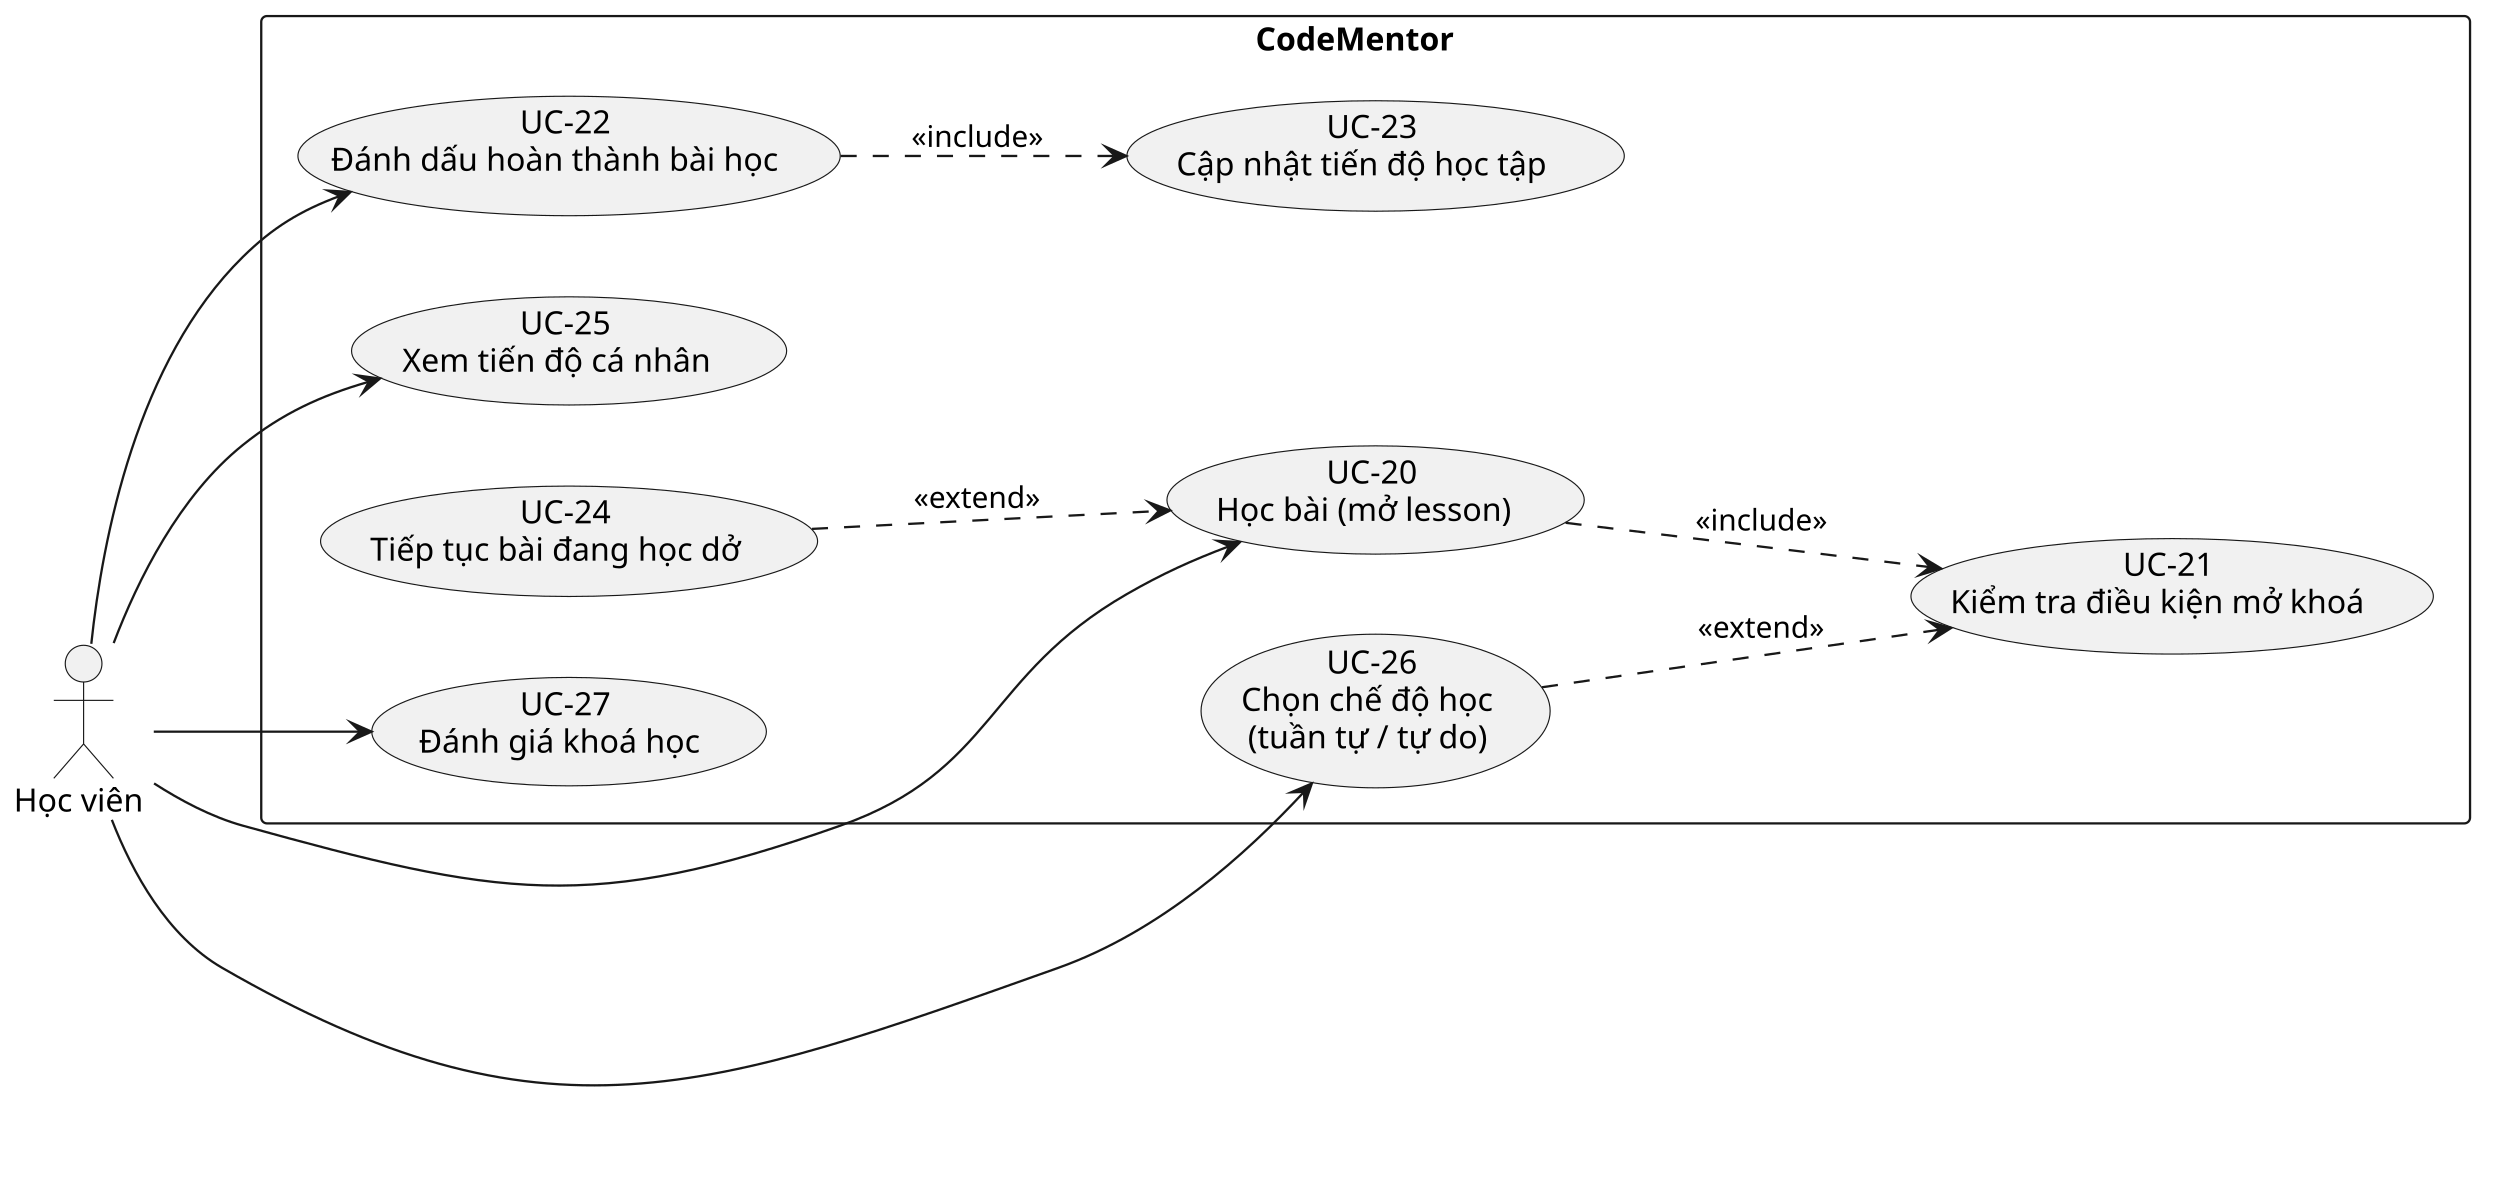
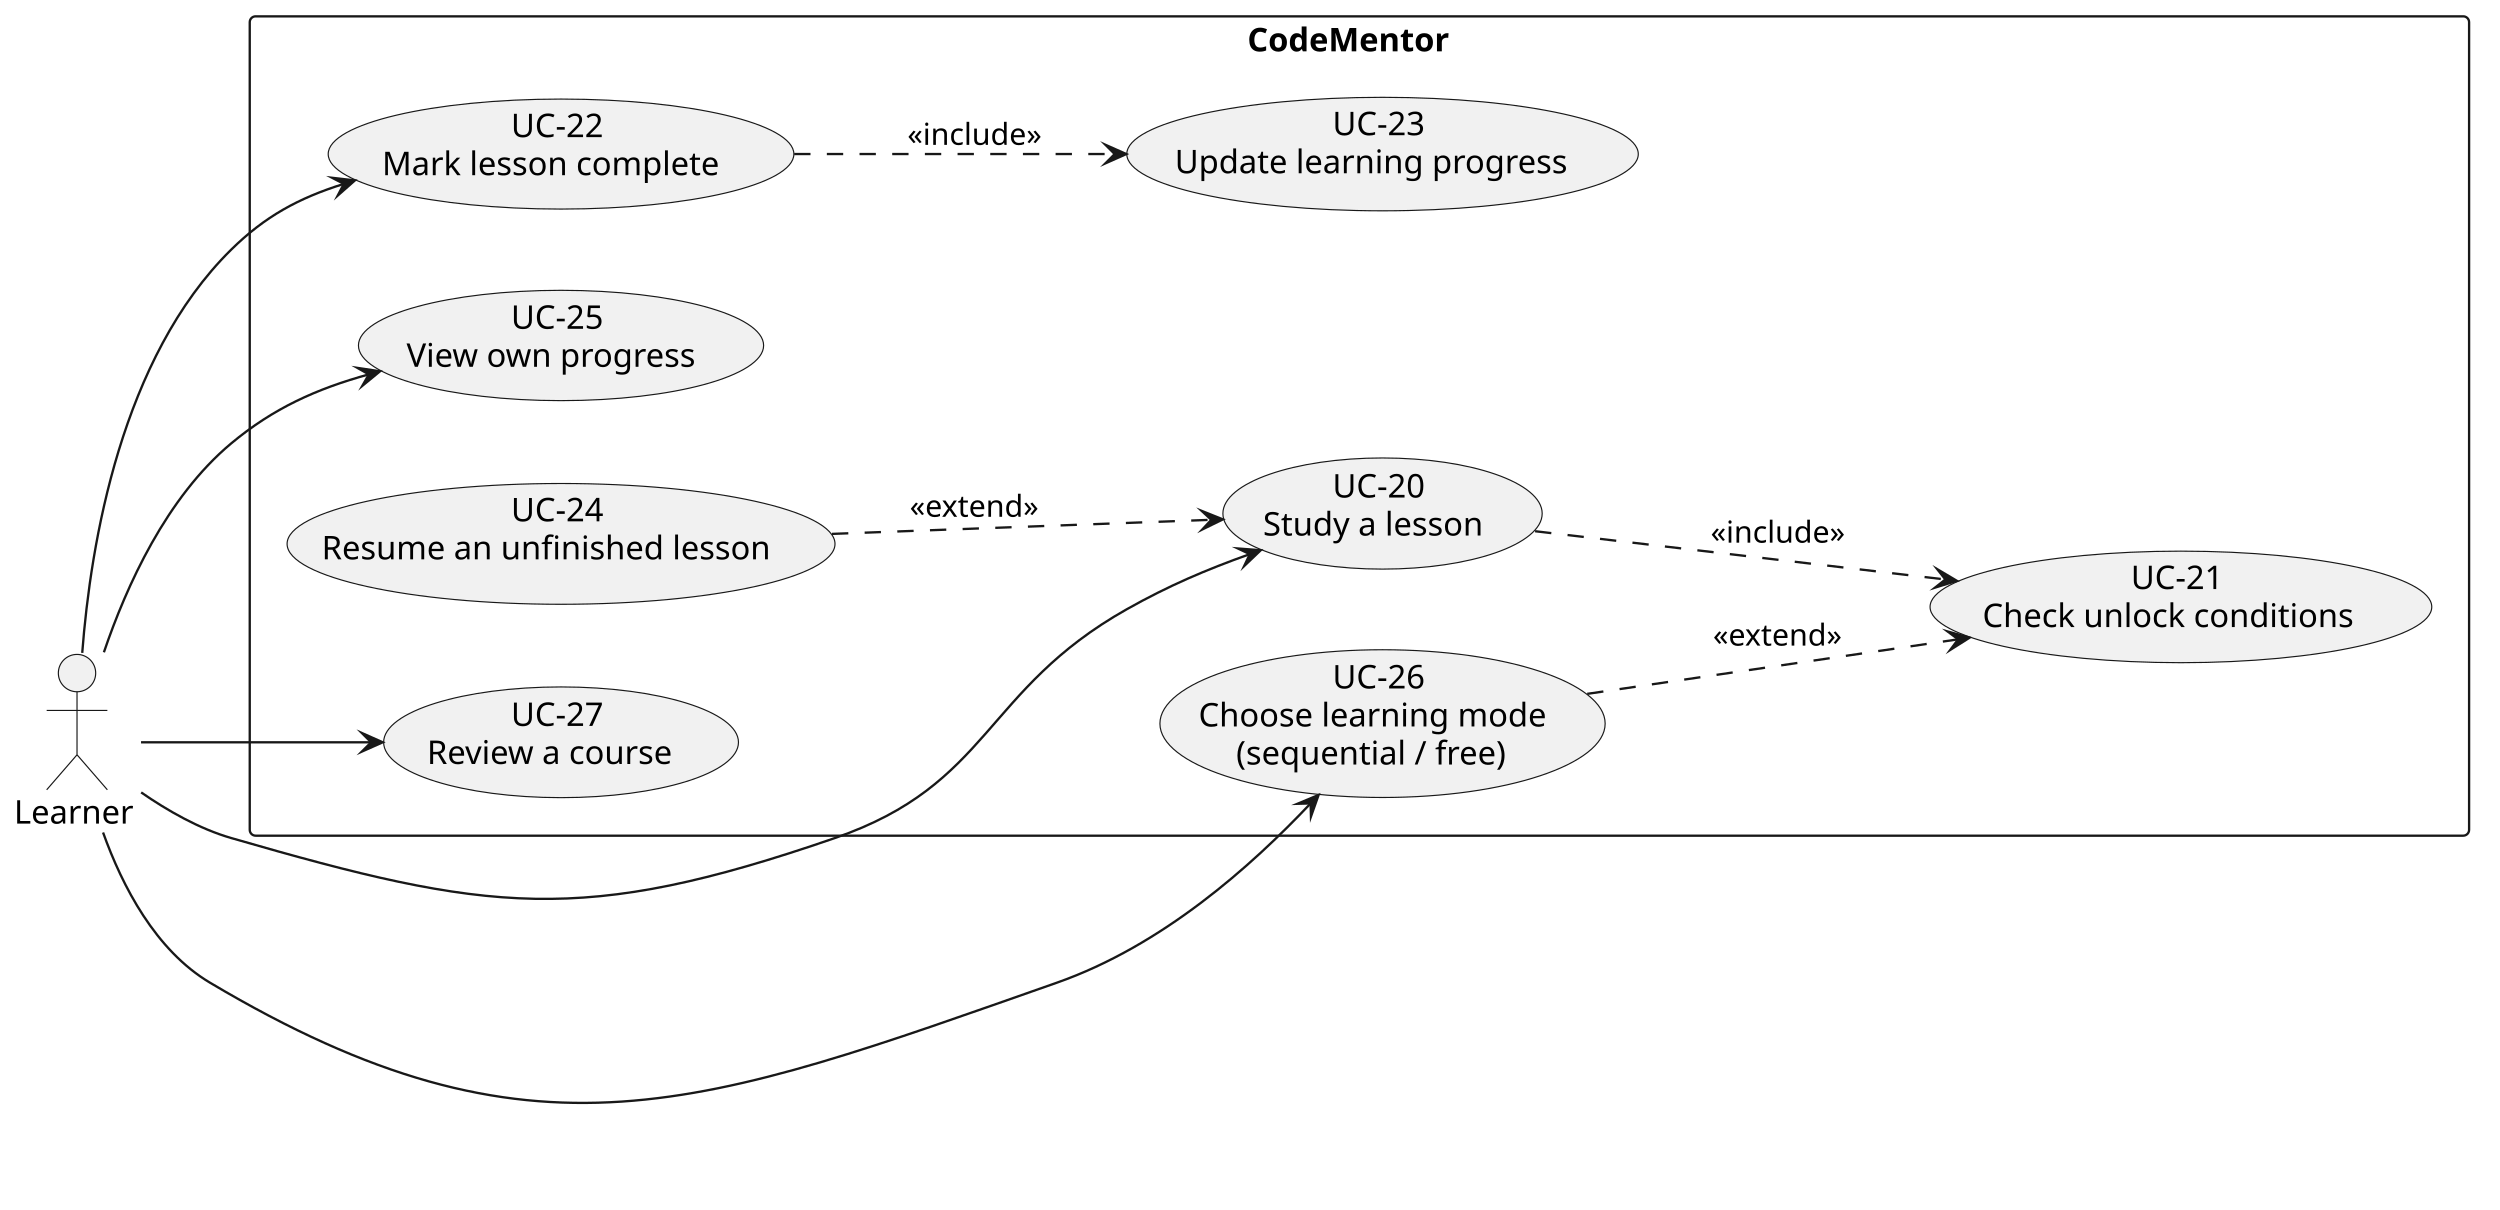
- <svg xmlns="http://www.w3.org/2000/svg" contentStyleType="text/css" data-diagram-type="DESCRIPTION" height="517px" preserveAspectRatio="none" style="width:1090px;height:517px;background:#FFFFFF;" version="1.1" viewBox="0 0 1090 517" width="1090px" zoomAndPan="magnify">
+ <svg xmlns="http://www.w3.org/2000/svg" version="1.1" data-diagram-type="DESCRIPTION" style="width:1071px;height:518px;background:#FFFFFF;" width="1071px" height="518px" viewBox="0 0 1071 518" zoomAndPan="magnify" preserveAspectRatio="none" contentStyleType="text/css">
  <defs />
-   <g>
-     <g class="cluster" data-qualified-name="CodeMentor" data-source-line="4" id="ent0002">
-       <rect fill="none" height="352" rx="2.5" ry="2.5" style="stroke:#181818;stroke-width:1;" width="963.04" x="113.9" y="7" />
-       <text fill="#000000" font-family="sans-serif" font-size="14" font-weight="700" lengthAdjust="spacing" textLength="96.018" x="547.411" y="21.995">CodeMentor</text>
+   <g font-family="sans-serif" lengthAdjust="spacing">
+     <g class="cluster" data-qualified-name="CodeMentor" id="ent0002" data-source-line="4">
+       <rect x="106.99" y="7" width="950.77" height="351" fill="none" style="stroke:#181818;stroke-width:1;" rx="2.5" ry="2.5" />
+       <text x="534.366" y="21.995" fill="#000" font-size="14" textLength="96.018" font-weight="700">CodeMentor</text>
    </g>
-     <g class="entity" data-qualified-name="CodeMentor.UC20" data-source-line="5" id="ent0003">
-       <ellipse cx="599.762" cy="217.996" fill="#F1F1F1" rx="90.972" ry="23.606" style="stroke:#181818;stroke-width:0.5;" />
-       <text fill="#000000" font-family="sans-serif" font-size="14" lengthAdjust="spacing" textLength="42.889" x="578.317" y="210.809">UC-20</text>
-       <text fill="#000000" font-family="sans-serif" font-size="14" lengthAdjust="spacing" textLength="139.152" x="530.185" y="227.105">Học bài (mở lesson)</text>
+     <g class="entity" data-qualified-name="CodeMentor.UC20" id="ent0003" data-source-line="5">
+       <ellipse cx="592.28" cy="219.998" rx="68.39" ry="23.808" fill="#F1F1F1" style="stroke:#181818;stroke-width:0.5;" />
+       <text x="570.836" y="213.138" fill="#000" font-size="14" textLength="42.889">UC-20</text>
+       <text x="541.065" y="229.434" fill="#000" font-size="14" textLength="102.43">Study a lesson</text>
    </g>
-     <g class="entity" data-qualified-name="CodeMentor.UC21" data-source-line="6" id="ent0004">
-       <ellipse cx="947.057" cy="259.995" fill="#F1F1F1" rx="113.877" ry="25.175" style="stroke:#181818;stroke-width:0.5;" />
-       <text fill="#000000" font-family="sans-serif" font-size="14" lengthAdjust="spacing" textLength="42.889" x="925.613" y="251.036">UC-21</text>
-       <text fill="#000000" font-family="sans-serif" font-size="14" lengthAdjust="spacing" textLength="193.471" x="850.322" y="267.332">Kiểm tra điều kiện mở khoá</text>
+     <g class="entity" data-qualified-name="CodeMentor.UC21" id="ent0004" data-source-line="6">
+       <ellipse cx="934.304" cy="260.003" rx="107.464" ry="23.893" fill="#F1F1F1" style="stroke:#181818;stroke-width:0.5;" />
+       <text x="912.86" y="252.352" fill="#000" font-size="14" textLength="42.889">UC-21</text>
+       <text x="849.306" y="268.649" fill="#000" font-size="14" textLength="169.996">Check unlock conditions</text>
    </g>
-     <g class="entity" data-qualified-name="CodeMentor.UC22" data-source-line="7" id="ent0005">
-       <ellipse cx="248.118" cy="68.004" fill="#F1F1F1" rx="118.218" ry="26.044" style="stroke:#181818;stroke-width:0.5;" />
-       <text fill="#000000" font-family="sans-serif" font-size="14" lengthAdjust="spacing" textLength="42.889" x="226.673" y="58.16">UC-22</text>
-       <text fill="#000000" font-family="sans-serif" font-size="14" lengthAdjust="spacing" textLength="207.833" x="144.201" y="74.456">Đánh dấu hoàn thành bài học</text>
+     <g class="entity" data-qualified-name="CodeMentor.UC22" id="ent0005" data-source-line="7">
+       <ellipse cx="240.347" cy="66.004" rx="99.747" ry="23.564" fill="#F1F1F1" style="stroke:#181818;stroke-width:0.5;" />
+       <text x="218.903" y="58.748" fill="#000" font-size="14" textLength="42.889">UC-22</text>
+       <text x="163.675" y="75.045" fill="#000" font-size="14" textLength="153.344">Mark lesson complete</text>
    </g>
-     <g class="entity" data-qualified-name="CodeMentor.UC23" data-source-line="8" id="ent0006">
-       <ellipse cx="599.764" cy="68.005" fill="#F1F1F1" rx="108.424" ry="24.085" style="stroke:#181818;stroke-width:0.5;" />
-       <text fill="#000000" font-family="sans-serif" font-size="14" lengthAdjust="spacing" textLength="42.889" x="578.319" y="60.158">UC-23</text>
-       <text fill="#000000" font-family="sans-serif" font-size="14" lengthAdjust="spacing" textLength="173.715" x="512.906" y="76.455">Cập nhật tiến độ học tập</text>
+     <g class="entity" data-qualified-name="CodeMentor.UC23" id="ent0006" data-source-line="8">
+       <ellipse cx="592.28" cy="66.002" rx="109.56" ry="24.312" fill="#F1F1F1" style="stroke:#181818;stroke-width:0.5;" />
+       <text x="570.835" y="57.923" fill="#000" font-size="14" textLength="42.889">UC-23</text>
+       <text x="503.272" y="74.22" fill="#000" font-size="14" textLength="178.015">Update learning progress</text>
    </g>
-     <g class="entity" data-qualified-name="CodeMentor.UC24" data-source-line="9" id="ent0007">
-       <ellipse cx="248.117" cy="235.999" fill="#F1F1F1" rx="108.347" ry="24.069" style="stroke:#181818;stroke-width:0.5;" />
-       <text fill="#000000" font-family="sans-serif" font-size="14" lengthAdjust="spacing" textLength="42.889" x="226.673" y="228.168">UC-24</text>
-       <text fill="#000000" font-family="sans-serif" font-size="14" lengthAdjust="spacing" textLength="173.421" x="161.407" y="244.465">Tiếp tục bài đang học dở</text>
+     <g class="entity" data-qualified-name="CodeMentor.UC24" id="ent0007" data-source-line="9">
+       <ellipse cx="240.353" cy="233.003" rx="117.363" ry="25.873" fill="#F1F1F1" style="stroke:#181818;stroke-width:0.5;" />
+       <text x="218.908" y="223.333" fill="#000" font-size="14" textLength="42.889">UC-24</text>
+       <text x="137.81" y="239.629" fill="#000" font-size="14" textLength="205.085">Resume an unfinished lesson</text>
    </g>
-     <g class="entity" data-qualified-name="CodeMentor.UC25" data-source-line="10" id="ent0008">
-       <ellipse cx="248.124" cy="152.996" fill="#F1F1F1" rx="94.854" ry="23.586" style="stroke:#181818;stroke-width:0.5;" />
-       <text fill="#000000" font-family="sans-serif" font-size="14" lengthAdjust="spacing" textLength="42.889" x="226.68" y="145.776">UC-25</text>
-       <text fill="#000000" font-family="sans-serif" font-size="14" lengthAdjust="spacing" textLength="145.435" x="175.407" y="162.073">Xem tiến độ cá nhân</text>
+     <g class="entity" data-qualified-name="CodeMentor.UC25" id="ent0008" data-source-line="10">
+       <ellipse cx="240.346" cy="148.001" rx="86.786" ry="23.631" fill="#F1F1F1" style="stroke:#181818;stroke-width:0.5;" />
+       <text x="218.901" y="140.854" fill="#000" font-size="14" textLength="42.889">UC-25</text>
+       <text x="174.16" y="157.151" fill="#000" font-size="14" textLength="132.371">View own progress</text>
    </g>
-     <g class="entity" data-qualified-name="CodeMentor.UC26" data-source-line="11" id="ent0009">
-       <ellipse cx="599.761" cy="310.002" fill="#F1F1F1" rx="76.102" ry="33.492" style="stroke:#181818;stroke-width:0.5;" />
-       <text fill="#000000" font-family="sans-serif" font-size="14" lengthAdjust="spacing" textLength="42.889" x="578.317" y="293.648">UC-26</text>
-       <text fill="#000000" font-family="sans-serif" font-size="14" lengthAdjust="spacing" textLength="117.209" x="541.157" y="309.945">Chọn chế độ học</text>
-       <text fill="#000000" font-family="sans-serif" font-size="14" lengthAdjust="spacing" textLength="111.433" x="544.045" y="326.242">(tuần tự / tự do)</text>
+     <g class="entity" data-qualified-name="CodeMentor.UC26" id="ent0009" data-source-line="11">
+       <ellipse cx="592.279" cy="309.996" rx="95.369" ry="31.646" fill="#F1F1F1" style="stroke:#181818;stroke-width:0.5;" />
+       <text x="570.835" y="294.93" fill="#000" font-size="14" textLength="42.889">UC-26</text>
+       <text x="513.454" y="311.226" fill="#000" font-size="14" textLength="157.65">Choose learning mode</text>
+       <text x="529.553" y="327.523" fill="#000" font-size="14" textLength="125.453">(sequential / free)</text>
    </g>
-     <g class="entity" data-qualified-name="CodeMentor.UC27" data-source-line="12" id="ent0010">
-       <ellipse cx="248.117" cy="318.995" fill="#F1F1F1" rx="86.027" ry="23.636" style="stroke:#181818;stroke-width:0.5;" />
-       <text fill="#000000" font-family="sans-serif" font-size="14" lengthAdjust="spacing" textLength="42.889" x="226.672" y="311.857">UC-27</text>
-       <text fill="#000000" font-family="sans-serif" font-size="14" lengthAdjust="spacing" textLength="131.141" x="182.546" y="328.154">Đánh giá khoá học</text>
+     <g class="entity" data-qualified-name="CodeMentor.UC27" id="ent0010" data-source-line="12">
+       <ellipse cx="240.355" cy="317.997" rx="76.005" ry="23.717" fill="#F1F1F1" style="stroke:#181818;stroke-width:0.5;" />
+       <text x="218.91" y="310.991" fill="#000" font-size="14" textLength="42.889">UC-27</text>
+       <text x="182.926" y="327.288" fill="#000" font-size="14" textLength="114.857">Review a course</text>
    </g>
-     <g class="entity" data-qualified-name="Learner" data-source-line="2" id="ent0001">
-       <ellipse cx="36.451" cy="289.35" fill="#F1F1F1" rx="8" ry="8" style="stroke:#181818;stroke-width:0.5;" />
-       <path d="M36.451,297.35 L36.451,324.35 M23.451,305.35 L49.451,305.35 M36.451,324.35 L23.451,339.35 M36.451,324.35 L49.451,339.35" fill="none" style="stroke:#181818;stroke-width:0.5;" />
-       <text fill="#000000" font-family="sans-serif" font-size="14" lengthAdjust="spacing" textLength="60.901" x="6" y="353.845">Học viên</text>
+     <g class="entity" data-qualified-name="Learner" id="ent0001" data-source-line="2">
+       <ellipse cx="32.995" cy="288.35" rx="8" ry="8" fill="#F1F1F1" style="stroke:#181818;stroke-width:0.5;" />
+       <path d="M32.995,296.35 L32.995,323.35 M19.995,304.35 L45.995,304.35 M32.995,323.35 L19.995,338.35 M32.995,323.35 L45.995,338.35" style="stroke:#181818;stroke-width:0.5;" fill="none" />
+       <text x="6" y="352.845" fill="#000" font-size="14" textLength="53.99">Learner</text>
    </g>
-     <g class="link" data-entity-1="ent0003" data-entity-2="ent0004" data-link-type="dependency" data-source-line="14" id="lnk11">
-       <path d="M682.59,227.95 C731.65,233.92 789.427,240.946 841.377,247.266" fill="none" id="UC20-to-UC21" style="stroke:#181818;stroke-width:1;stroke-dasharray:7,7;" />
-       <polygon fill="#181818" points="846.34,247.87,837.889,242.812,841.377,247.266,836.923,250.754,846.34,247.87" style="stroke:#181818;stroke-width:1;stroke-linejoin:miter;stroke-miterlimit:10;" />
-       <text fill="#000000" font-family="sans-serif" font-size="13" lengthAdjust="spacing" textLength="63.007" x="739.18" y="231.307">«include»</text>
+     <g class="link" data-entity-1="ent0003" data-entity-2="ent0004" id="lnk11" data-source-line="14" data-link-type="dependency">
+       <path d="M657.63,227.57 C708.65,233.57 775.744,241.466 833.384,248.246" style="stroke:#181818;stroke-width:1;stroke-dasharray:7,7;" fill="none" id="UC20-to-UC21" />
+       <polygon points="838.35,248.83,829.879,243.806,833.384,248.246,828.944,251.751,838.35,248.83" fill="#181818" style="stroke:#181818;stroke-width:1;stroke-linejoin:miter;stroke-miterlimit:10;" />
+       <text x="732.84" y="232.487" fill="#000" font-size="13" textLength="63.007">«include»</text>
    </g>
-     <g class="link" data-entity-1="ent0005" data-entity-2="ent0006" data-link-type="dependency" data-source-line="15" id="lnk12">
-       <path d="M366.52,68 C406.79,68 446.64,68 486.1,68" fill="none" id="UC22-to-UC23" style="stroke:#181818;stroke-width:1;stroke-dasharray:7,7;" />
-       <polygon fill="#181818" points="491.1,68,482.1,64,486.1,68,482.1,72,491.1,68" style="stroke:#181818;stroke-width:1;stroke-linejoin:miter;stroke-miterlimit:10;" />
-       <text fill="#000000" font-family="sans-serif" font-size="13" lengthAdjust="spacing" textLength="63.007" x="397.34" y="64.067">«include»</text>
+     <g class="link" data-entity-1="ent0005" data-entity-2="ent0006" id="lnk12" data-source-line="15" data-link-type="dependency">
+       <path d="M340.22,66 C384.58,66 432.05,66 477.52,66" style="stroke:#181818;stroke-width:1;stroke-dasharray:7,7;" fill="none" id="UC22-to-UC23" />
+       <polygon points="482.52,66,473.52,62,477.52,66,473.52,70,482.52,66" fill="#181818" style="stroke:#181818;stroke-width:1;stroke-linejoin:miter;stroke-miterlimit:10;" />
+       <text x="388.72" y="62.067" fill="#000" font-size="13" textLength="63.007">«include»</text>
    </g>
-     <g class="link" data-entity-1="ent0007" data-entity-2="ent0003" data-link-type="dependency" data-source-line="16" id="lnk13">
-       <path d="M354.02,230.6 C403.81,228.03 457.657,225.268 505.167,222.817" fill="none" id="UC24-to-UC20" style="stroke:#181818;stroke-width:1;stroke-dasharray:7,7;" />
-       <polygon fill="#181818" points="510.16,222.56,500.966,219.029,505.167,222.817,501.378,227.018,510.16,222.56" style="stroke:#181818;stroke-width:1;stroke-linejoin:miter;stroke-miterlimit:10;" />
-       <text fill="#000000" font-family="sans-serif" font-size="13" lengthAdjust="spacing" textLength="61.185" x="398.34" y="221.457">«extend»</text>
+     <g class="link" data-entity-1="ent0007" data-entity-2="ent0003" id="lnk13" data-source-line="16" data-link-type="dependency">
+       <path d="M356.42,228.72 C411.89,226.66 471.513,224.446 518.903,222.686" style="stroke:#181818;stroke-width:1;stroke-dasharray:7,7;" fill="none" id="UC24-to-UC20" />
+       <polygon points="523.9,222.5,514.758,218.837,518.903,222.686,515.055,226.831,523.9,222.5" fill="#181818" style="stroke:#181818;stroke-width:1;stroke-linejoin:miter;stroke-miterlimit:10;" />
+       <text x="389.72" y="221.397" fill="#000" font-size="13" textLength="61.185">«extend»</text>
    </g>
-     <g class="link" data-entity-1="ent0009" data-entity-2="ent0004" data-link-type="dependency" data-source-line="17" id="lnk14">
-       <path d="M672.31,299.64 C723.96,292.16 789.312,282.696 845.742,274.526" fill="none" id="UC26-to-UC21" style="stroke:#181818;stroke-width:1;stroke-dasharray:7,7;" />
-       <polygon fill="#181818" points="850.69,273.81,841.21,271.141,845.742,274.526,842.356,279.058,850.69,273.81" style="stroke:#181818;stroke-width:1;stroke-linejoin:miter;stroke-miterlimit:10;" />
-       <text fill="#000000" font-family="sans-serif" font-size="13" lengthAdjust="spacing" textLength="61.185" x="740.18" y="278.067">«extend»</text>
+     <g class="link" data-entity-1="ent0009" data-entity-2="ent0004" id="lnk14" data-source-line="17" data-link-type="dependency">
+       <path d="M679.96,297.25 C730.13,289.87 788.223,281.327 838.863,273.887" style="stroke:#181818;stroke-width:1;stroke-dasharray:7,7;" fill="none" id="UC26-to-UC21" />
+       <polygon points="843.81,273.16,834.324,270.511,838.863,273.887,835.487,278.426,843.81,273.16" fill="#181818" style="stroke:#181818;stroke-width:1;stroke-linejoin:miter;stroke-miterlimit:10;" />
+       <text x="733.84" y="276.587" fill="#000" font-size="13" textLength="61.185">«extend»</text>
    </g>
-     <g class="link" data-entity-1="ent0001" data-entity-2="ent0003" data-link-type="dependency" data-source-line="20" id="lnk15">
-       <path d="M67.18,341.57 C78.65,348.96 92.28,356.23 105.9,360 C217.46,390.85 257.21,398.58 366.34,360 C433.68,336.19 429.43,294.62 491.34,259 C506.65,250.19 519.532,244.335 535.962,238.135" fill="none" id="Learner-to-UC20" style="stroke:#181818;stroke-width:1;" />
-       <polygon fill="#181818" points="540.64,236.37,530.807,235.805,535.962,238.135,533.632,243.29,540.64,236.37" style="stroke:#181818;stroke-width:1;stroke-linejoin:miter;stroke-miterlimit:10;" />
+     <g class="link" data-entity-1="ent0001" data-entity-2="ent0003" id="lnk15" data-source-line="20" data-link-type="dependency">
+       <path d="M60.48,339.47 C71.67,347.22 85.28,355.03 98.99,359 C209.46,390.93 249.02,396.53 357.72,359 C424.44,335.96 421.21,295.65 482.72,261 C500.62,250.91 516.781,244.041 535.411,237.391" style="stroke:#181818;stroke-width:1;" fill="none" id="Learner-to-UC20" />
+       <polygon points="540.12,235.71,530.299,234.968,535.411,237.391,532.989,242.503,540.12,235.71" fill="#181818" style="stroke:#181818;stroke-width:1;stroke-linejoin:miter;stroke-miterlimit:10;" />
    </g>
-     <g class="link" data-entity-1="ent0001" data-entity-2="ent0005" data-link-type="dependency" data-source-line="21" id="lnk16">
-       <path d="M39.81,280.7 C44.7,234.49 59.74,157.37 105.9,112 C118.9,99.22 130.875,91.886 148.155,85.446" fill="none" id="Learner-to-UC22" style="stroke:#181818;stroke-width:1;" />
-       <polygon fill="#181818" points="152.84,83.7,143.01,83.095,148.155,85.446,145.804,90.591,152.84,83.7" style="stroke:#181818;stroke-width:1;stroke-linejoin:miter;stroke-miterlimit:10;" />
+     <g class="link" data-entity-1="ent0001" data-entity-2="ent0005" id="lnk16" data-source-line="21" data-link-type="dependency">
+       <path d="M35.23,279.7 C38.83,232.62 52.03,153.28 98.99,107 C113.46,92.74 127.819,84.887 147.289,78.777" style="stroke:#181818;stroke-width:1;" fill="none" id="Learner-to-UC22" />
+       <polygon points="152.06,77.28,142.275,76.158,147.289,78.777,144.671,83.791,152.06,77.28" fill="#181818" style="stroke:#181818;stroke-width:1;stroke-linejoin:miter;stroke-miterlimit:10;" />
    </g>
-     <g class="link" data-entity-1="ent0001" data-entity-2="ent0008" data-link-type="dependency" data-source-line="22" id="lnk17">
-       <path d="M49.56,280.38 C60.18,252.55 78.3,216.14 105.9,194 C123.03,180.26 139.775,172.504 160.855,166.434" fill="none" id="Learner-to-UC25" style="stroke:#181818;stroke-width:1;" />
-       <polygon fill="#181818" points="165.66,165.05,155.905,163.696,160.855,166.434,158.118,171.384,165.66,165.05" style="stroke:#181818;stroke-width:1;stroke-linejoin:miter;stroke-miterlimit:10;" />
+     <g class="link" data-entity-1="ent0001" data-entity-2="ent0008" id="lnk17" data-source-line="22" data-link-type="dependency">
+       <path d="M44.51,279.44 C54.2,250.89 71.35,213.08 98.99,190 C117.05,174.92 135.561,166.582 158.001,160.382" style="stroke:#181818;stroke-width:1;" fill="none" id="Learner-to-UC25" />
+       <polygon points="162.82,159.05,153.08,157.591,158.001,160.382,155.21,165.302,162.82,159.05" fill="#181818" style="stroke:#181818;stroke-width:1;stroke-linejoin:miter;stroke-miterlimit:10;" />
    </g>
-     <g class="link" data-entity-1="ent0001" data-entity-2="ent0009" data-link-type="dependency" data-source-line="23" id="lnk18">
-       <path d="M48.76,357.45 C57.78,380.59 72.94,408.16 96.9,422 C237.17,502.99 308.74,476.31 461.34,422 C505.99,406.11 543.244,372.46 568.554,345.26" fill="none" id="Learner-to-UC26" style="stroke:#181818;stroke-width:1;" />
-       <polygon fill="#181818" points="571.96,341.6,562.901,345.464,568.554,345.26,568.757,350.914,571.96,341.6" style="stroke:#181818;stroke-width:1;stroke-linejoin:miter;stroke-miterlimit:10;" />
+     <g class="link" data-entity-1="ent0001" data-entity-2="ent0009" id="lnk18" data-source-line="23" data-link-type="dependency">
+       <path d="M44.15,356.64 C52.41,379.7 66.63,407.11 89.99,421 C228.56,503.39 300.61,474.41 452.72,421 C497.94,405.12 535.916,371.214 561.456,344.184" style="stroke:#181818;stroke-width:1;" fill="none" id="Learner-to-UC26" />
+       <polygon points="564.89,340.55,555.801,344.345,561.456,344.184,561.616,349.839,564.89,340.55" fill="#181818" style="stroke:#181818;stroke-width:1;stroke-linejoin:miter;stroke-miterlimit:10;" />
    </g>
-     <g class="link" data-entity-1="ent0001" data-entity-2="ent0010" data-link-type="dependency" data-source-line="24" id="lnk19">
-       <path d="M67.05,319 C91.77,319 123.29,319 156.99,319" fill="none" id="Learner-to-UC27" style="stroke:#181818;stroke-width:1;" />
-       <polygon fill="#181818" points="161.99,319,152.99,315,156.99,319,152.99,323,161.99,319" style="stroke:#181818;stroke-width:1;stroke-linejoin:miter;stroke-miterlimit:10;" />
+     <g class="link" data-entity-1="ent0001" data-entity-2="ent0010" id="lnk19" data-source-line="24" data-link-type="dependency">
+       <path d="M60.42,318 C86.53,318 122.7,318 158.98,318" style="stroke:#181818;stroke-width:1;" fill="none" id="Learner-to-UC27" />
+       <polygon points="163.98,318,154.98,314,158.98,318,154.98,322,163.98,318" fill="#181818" style="stroke:#181818;stroke-width:1;stroke-linejoin:miter;stroke-miterlimit:10;" />
    </g>
  </g>
</svg>
